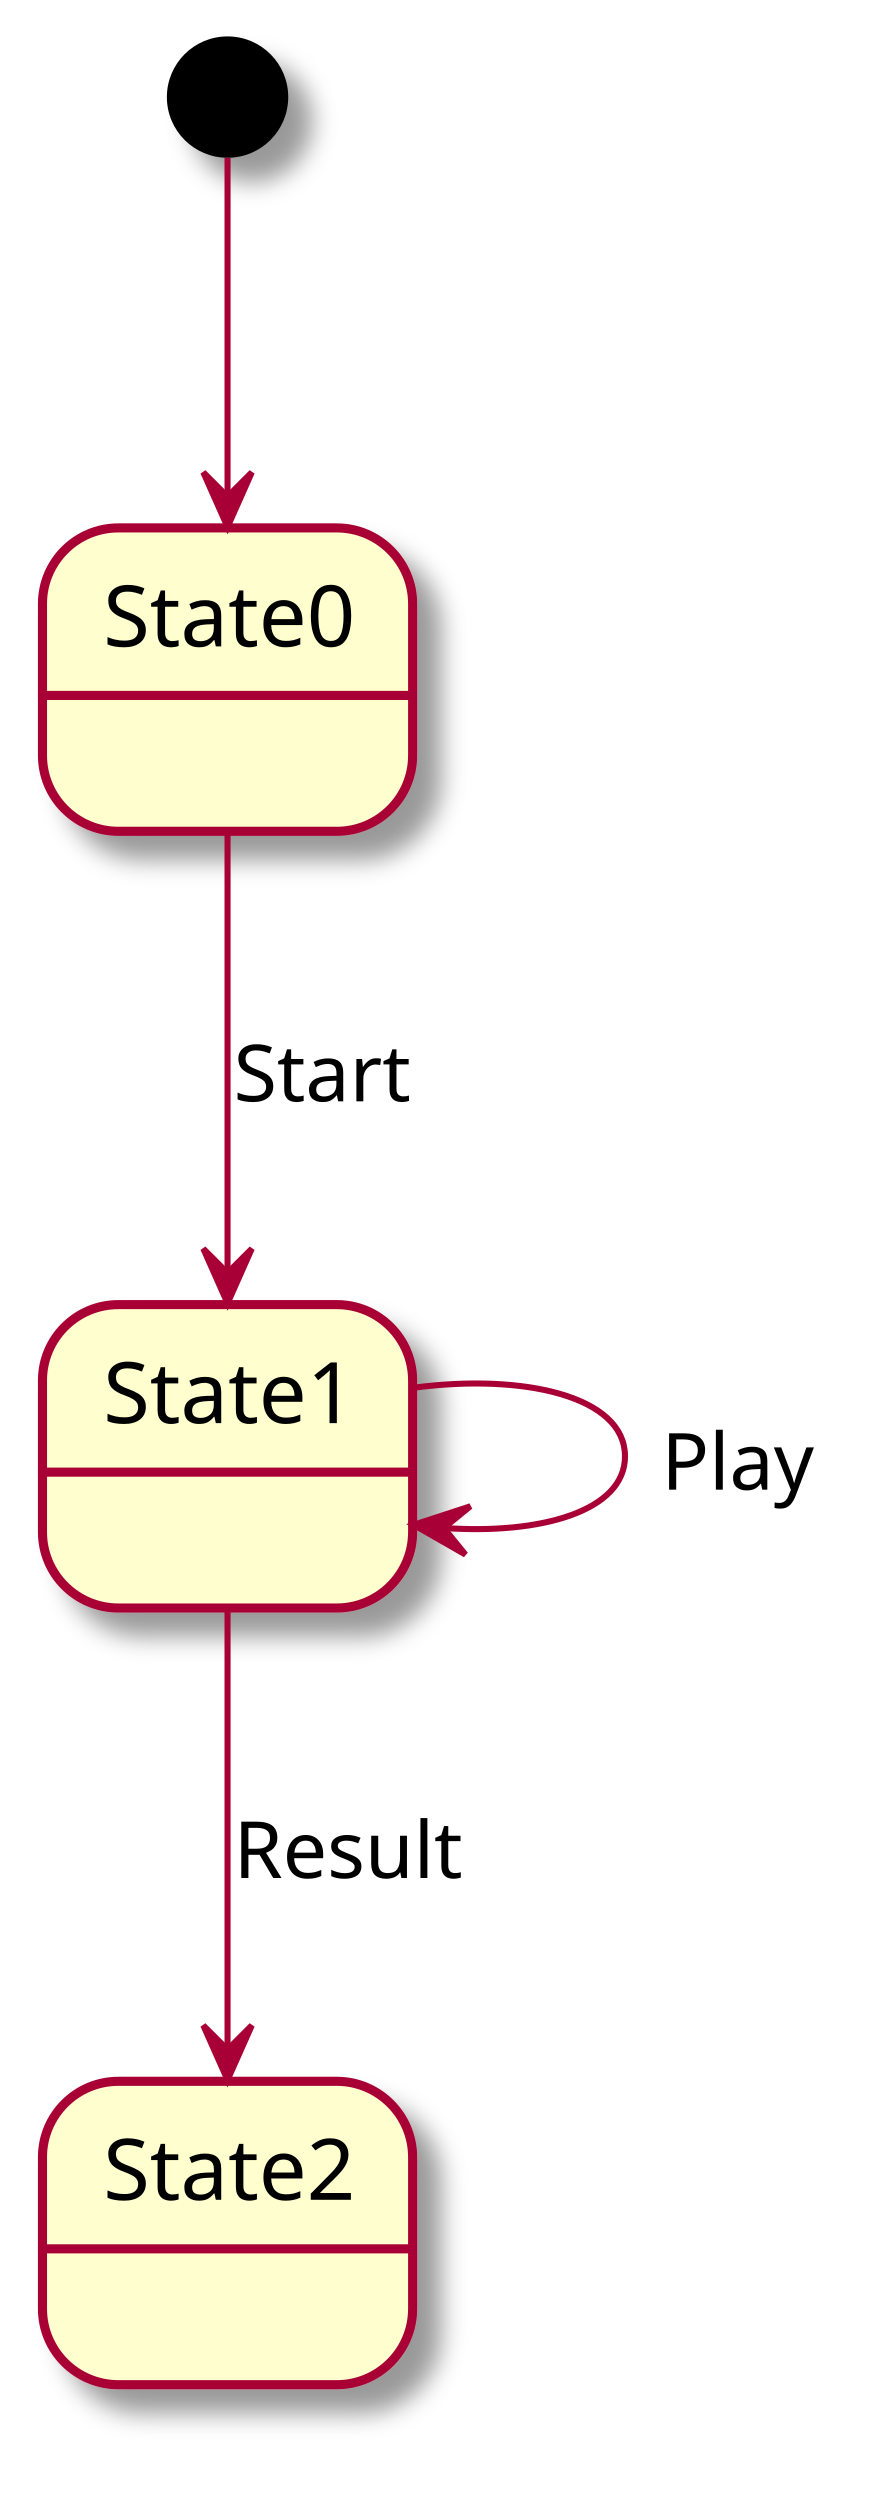
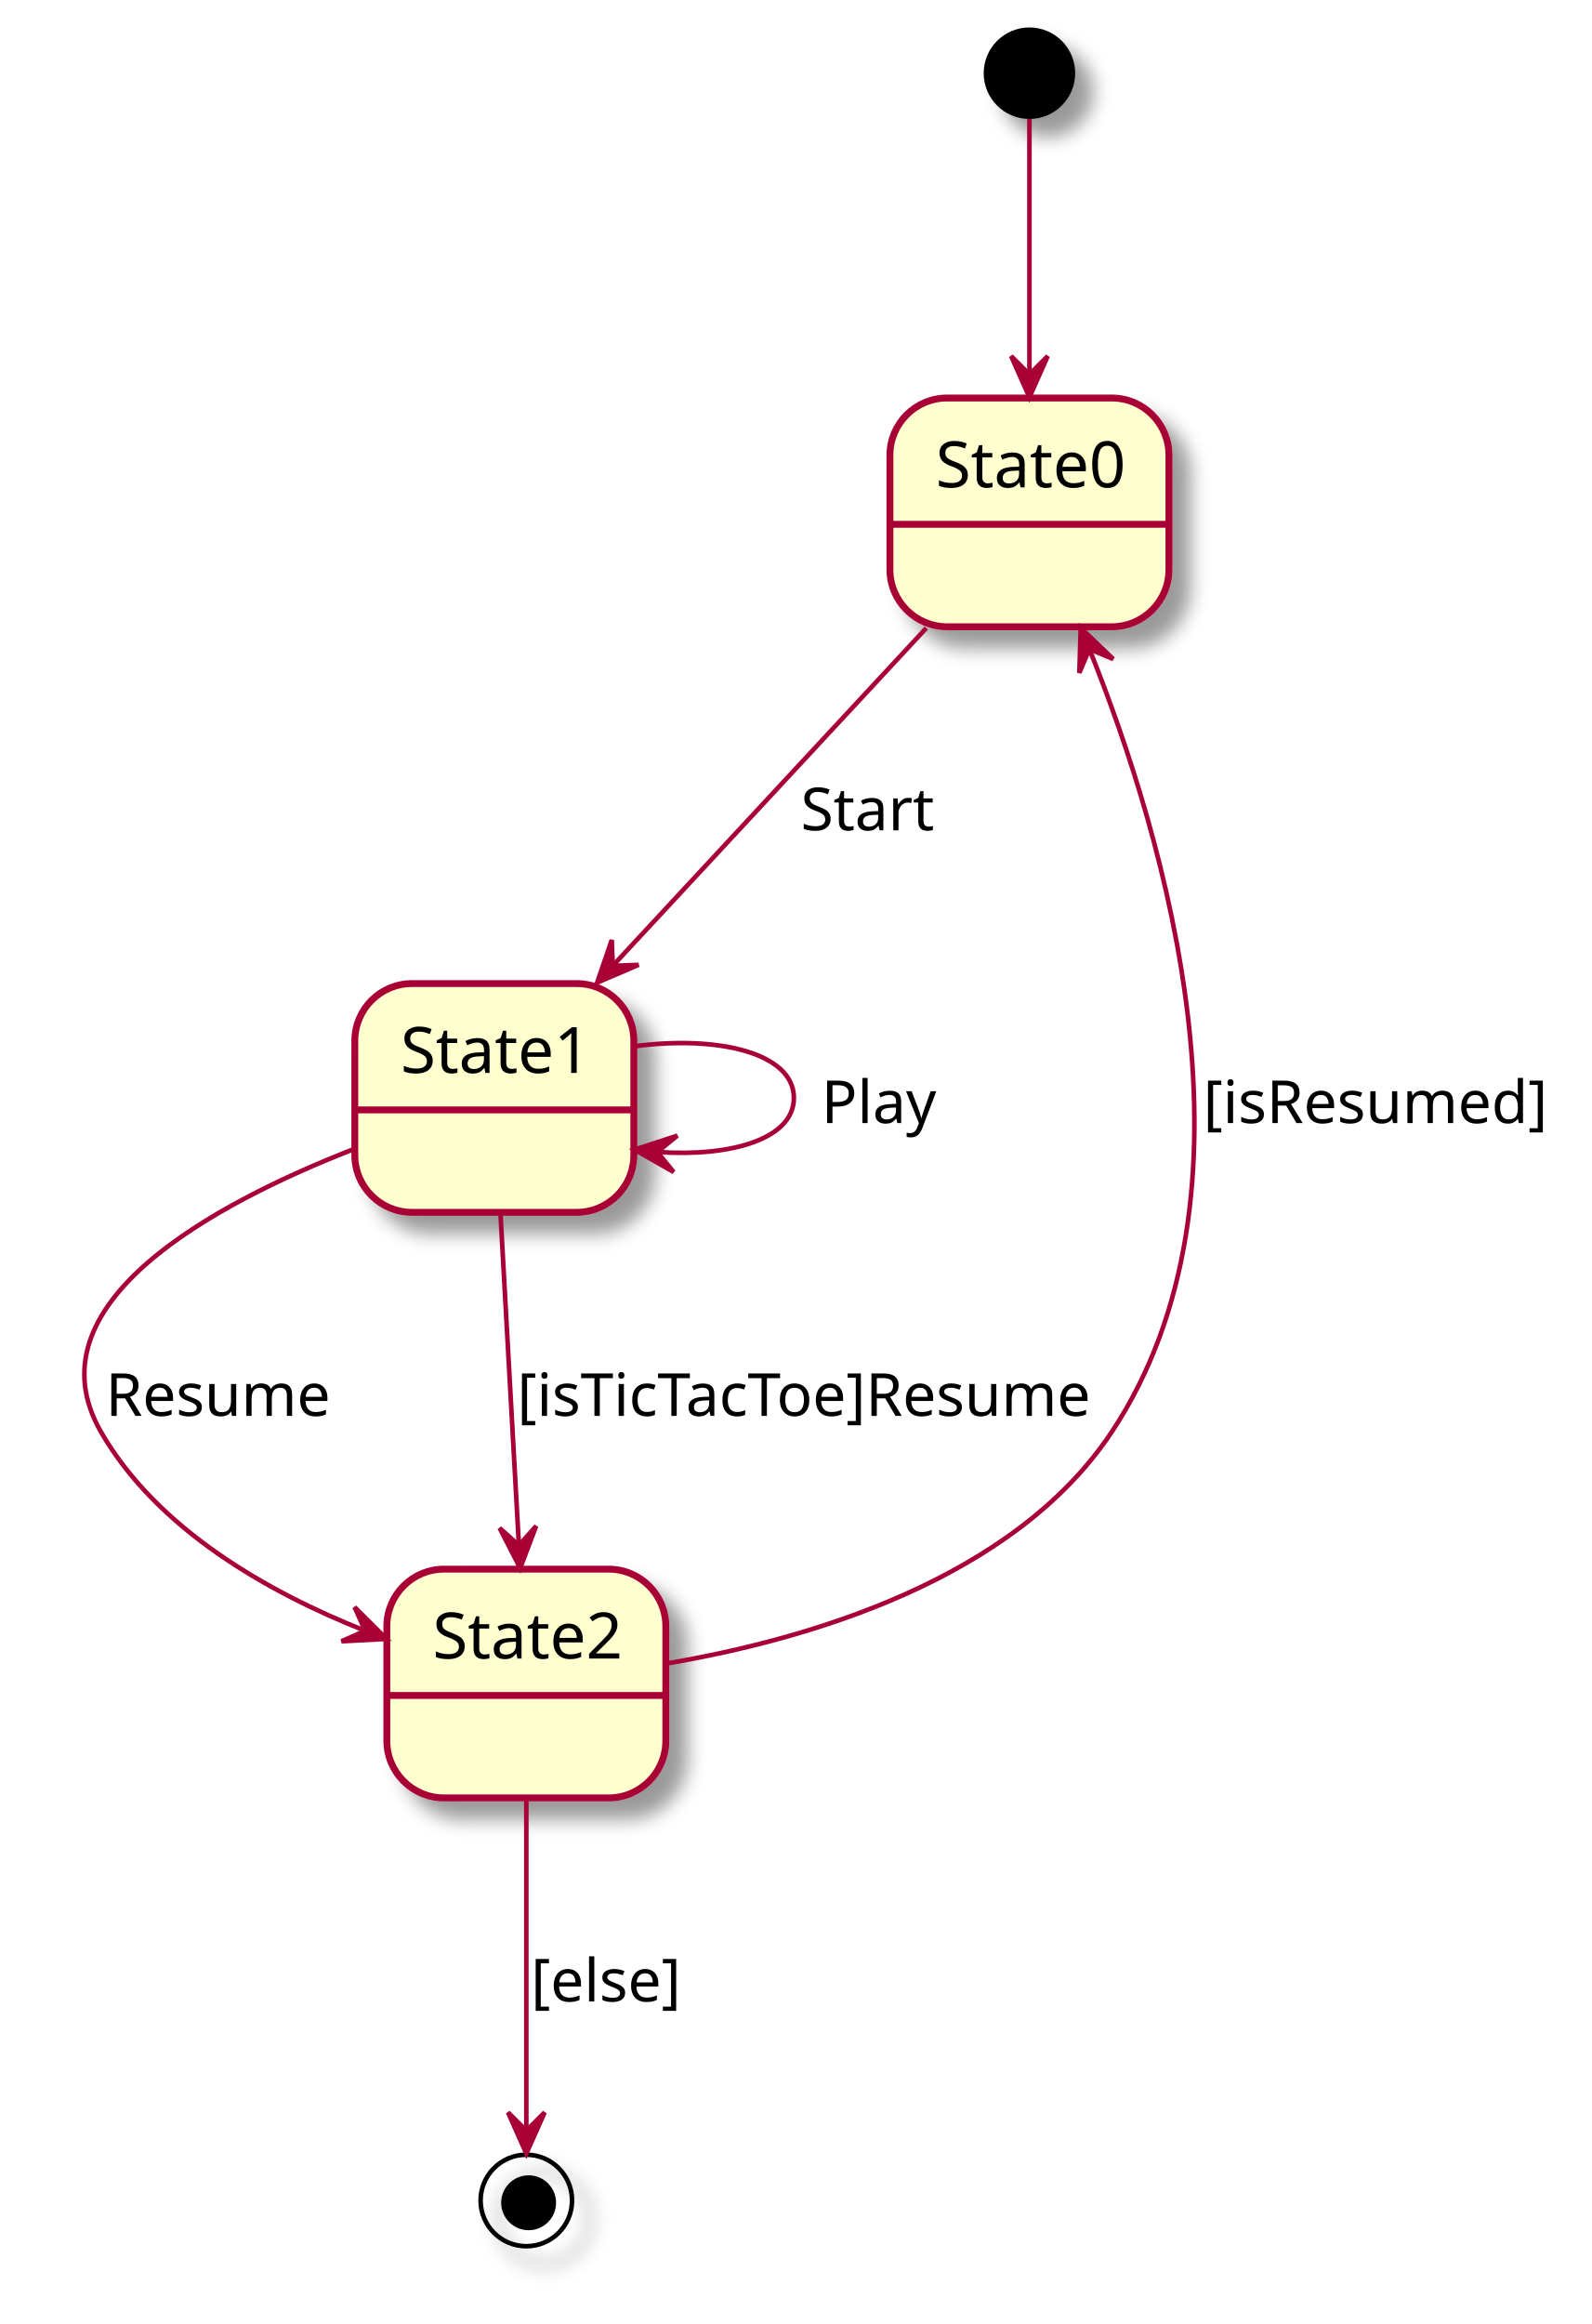
- <svg xmlns="http://www.w3.org/2000/svg" contentScriptType="application/ecmascript" contentStyleType="text/css" height="412px" preserveAspectRatio="none" style="width:147px;height:412px;" version="1.1" viewBox="0 0 147 412" width="147px" zoomAndPan="magnify">
+ <svg xmlns="http://www.w3.org/2000/svg" contentScriptType="application/ecmascript" contentStyleType="text/css" height="508px" preserveAspectRatio="none" style="width:348px;height:508px;" version="1.1" viewBox="0 0 348 508" width="348px" zoomAndPan="magnify">
  <defs>
-     <filter height="300%" id="fqx8zo86bw40v" width="300%" x="-1" y="-1">
+     <filter height="300%" id="f1krdzexroxko7" width="300%" x="-1" y="-1">
      <feGaussianBlur result="blurOut" stdDeviation="2.0" />
      <feColorMatrix in="blurOut" result="blurOut2" type="matrix" values="0 0 0 0 0 0 0 0 0 0 0 0 0 0 0 0 0 0 .4 0" />
      <feOffset dx="4.0" dy="4.0" in="blurOut2" result="blurOut3" />
      <feBlend in="SourceGraphic" in2="blurOut3" mode="normal" />
    </filter>
  </defs>
  <g>
-     <ellipse cx="37.5" cy="16" fill="#000000" filter="url(#fqx8zo86bw40v)" rx="10" ry="10" style="stroke: none; stroke-width: 1.0;" />
+     <ellipse cx="225.079" cy="16" fill="#000000" filter="url(#f1krdzexroxko7)" rx="10" ry="10" style="stroke: none; stroke-width: 1.0;" />
    <g id="State0">
-       <rect fill="#FEFECE" filter="url(#fqx8zo86bw40v)" height="50" rx="12.5" ry="12.5" style="stroke: #A80036; stroke-width: 1.5;" width="61" x="7" y="87" />
-       <line style="stroke: #A80036; stroke-width: 1.5;" x1="7" x2="68" y1="114.609" y2="114.609" />
-       <text fill="#000000" font-family="sans-serif" font-size="14" lengthAdjust="spacingAndGlyphs" textLength="41" x="17" y="106.533">State0</text>
+       <rect fill="#FEFECE" filter="url(#f1krdzexroxko7)" height="50" rx="12.5" ry="12.5" style="stroke: #A80036; stroke-width: 1.5;" width="61" x="194.579" y="87" />
+       <line style="stroke: #A80036; stroke-width: 1.5;" x1="194.579" x2="255.579" y1="114.609" y2="114.609" />
+       <text fill="#000000" font-family="sans-serif" font-size="14" lengthAdjust="spacingAndGlyphs" textLength="41" x="204.579" y="106.533">State0</text>
    </g>
    <g id="State1">
-       <rect fill="#FEFECE" filter="url(#fqx8zo86bw40v)" height="50" rx="12.5" ry="12.5" style="stroke: #A80036; stroke-width: 1.5;" width="61" x="7" y="215" />
-       <line style="stroke: #A80036; stroke-width: 1.5;" x1="7" x2="68" y1="242.609" y2="242.609" />
-       <text fill="#000000" font-family="sans-serif" font-size="14" lengthAdjust="spacingAndGlyphs" textLength="41" x="17" y="234.533">State1</text>
+       <rect fill="#FEFECE" filter="url(#f1krdzexroxko7)" height="50" rx="12.5" ry="12.5" style="stroke: #A80036; stroke-width: 1.5;" width="61" x="77.579" y="215" />
+       <line style="stroke: #A80036; stroke-width: 1.5;" x1="77.579" x2="138.579" y1="242.609" y2="242.609" />
+       <text fill="#000000" font-family="sans-serif" font-size="14" lengthAdjust="spacingAndGlyphs" textLength="41" x="87.579" y="234.533">State1</text>
    </g>
    <g id="State2">
-       <rect fill="#FEFECE" filter="url(#fqx8zo86bw40v)" height="50" rx="12.5" ry="12.5" style="stroke: #A80036; stroke-width: 1.5;" width="61" x="7" y="343" />
-       <line style="stroke: #A80036; stroke-width: 1.5;" x1="7" x2="68" y1="370.609" y2="370.609" />
-       <text fill="#000000" font-family="sans-serif" font-size="14" lengthAdjust="spacingAndGlyphs" textLength="41" x="17" y="362.533">State2</text>
+       <rect fill="#FEFECE" filter="url(#f1krdzexroxko7)" height="50" rx="12.5" ry="12.5" style="stroke: #A80036; stroke-width: 1.5;" width="61" x="84.579" y="343" />
+       <line style="stroke: #A80036; stroke-width: 1.5;" x1="84.579" x2="145.579" y1="370.609" y2="370.609" />
+       <text fill="#000000" font-family="sans-serif" font-size="14" lengthAdjust="spacingAndGlyphs" textLength="41" x="94.579" y="362.533">State2</text>
    </g>
-     <path d="M37.5,26.013 C37.5,38.698 37.5,62.409 37.5,81.57 " fill="none" id="*start-&gt;State0" style="stroke: #A80036; stroke-width: 1.0;" />
-     <polygon fill="#A80036" points="37.5,86.84,41.5,77.84,37.5,81.84,33.5,77.84,37.5,86.84" style="stroke: #A80036; stroke-width: 1.0;" />
-     <path d="M37.5,137.294 C37.5,157.95 37.5,187.669 37.5,209.651 " fill="none" id="State0-&gt;State1" style="stroke: #A80036; stroke-width: 1.0;" />
-     <polygon fill="#A80036" points="37.5,214.781,41.5,205.781,37.5,209.781,33.5,205.781,37.5,214.781" style="stroke: #A80036; stroke-width: 1.0;" />
-     <text fill="#000000" font-family="sans-serif" font-size="13" lengthAdjust="spacingAndGlyphs" textLength="28" x="38.5" y="181.495">Start</text>
-     <path d="M68.159,228.704 C86.155,226.297 103,230.062 103,240 C103,249.006 89.166,252.943 73.177,251.81 " fill="none" id="State1-&gt;State1" style="stroke: #A80036; stroke-width: 1.0;" />
-     <polygon fill="#A80036" points="68.159,251.296,76.704,256.193,73.133,251.806,77.52,248.234,68.159,251.296" style="stroke: #A80036; stroke-width: 1.0;" />
-     <text fill="#000000" font-family="sans-serif" font-size="13" lengthAdjust="spacingAndGlyphs" textLength="26" x="109" y="245.495">Play</text>
-     <path d="M37.5,265.294 C37.5,285.95 37.5,315.669 37.5,337.651 " fill="none" id="State1-&gt;State2" style="stroke: #A80036; stroke-width: 1.0;" />
-     <polygon fill="#A80036" points="37.5,342.781,41.5,333.781,37.5,337.781,33.5,333.781,37.5,342.781" style="stroke: #A80036; stroke-width: 1.0;" />
-     <text fill="#000000" font-family="sans-serif" font-size="13" lengthAdjust="spacingAndGlyphs" textLength="37" x="38.5" y="309.495">Result</text>
+     <ellipse cx="115.079" cy="481" fill="none" filter="url(#f1krdzexroxko7)" rx="10" ry="10" style="stroke: #000000; stroke-width: 1.0;" />
+     <ellipse cx="115.579" cy="481.5" fill="#000000" rx="6" ry="6" style="stroke: none; stroke-width: 1.0;" />
+     <path d="M225.079,26.013 C225.079,38.698 225.079,62.409 225.079,81.57 " fill="none" id="*start-&gt;State0" style="stroke: #A80036; stroke-width: 1.0;" />
+     <polygon fill="#A80036" points="225.079,86.84,229.079,77.84,225.079,81.84,221.079,77.84,225.079,86.84" style="stroke: #A80036; stroke-width: 1.0;" />
+     <path d="M202.52,137.294 C182.935,158.386 154.575,188.927 134.049,211.032 " fill="none" id="State0-&gt;State1" style="stroke: #A80036; stroke-width: 1.0;" />
+     <polygon fill="#A80036" points="130.568,214.781,139.623,210.906,133.97,211.117,133.76,205.464,130.568,214.781" style="stroke: #A80036; stroke-width: 1.0;" />
+     <text fill="#000000" font-family="sans-serif" font-size="13" lengthAdjust="spacingAndGlyphs" textLength="28" x="175.079" y="181.495">Start</text>
+     <path d="M138.738,228.704 C156.734,226.297 173.579,230.062 173.579,240 C173.579,249.006 159.744,252.943 143.756,251.81 " fill="none" id="State1-&gt;State1" style="stroke: #A80036; stroke-width: 1.0;" />
+     <polygon fill="#A80036" points="138.738,251.296,147.284,256.193,143.712,251.806,148.099,248.235,138.738,251.296" style="stroke: #A80036; stroke-width: 1.0;" />
+     <text fill="#000000" font-family="sans-serif" font-size="13" lengthAdjust="spacingAndGlyphs" textLength="26" x="179.579" y="245.495">Play</text>
+     <path d="M77.406,251.161 C46.654,263.161 6,285.071 22.079,313 C34.411,334.421 58.859,348.128 79.594,356.371 " fill="none" id="State1-&gt;State2" style="stroke: #A80036; stroke-width: 1.0;" />
+     <polygon fill="#A80036" points="84.501,358.249,77.526,351.296,79.832,356.462,74.666,358.768,84.501,358.249" style="stroke: #A80036; stroke-width: 1.0;" />
+     <text fill="#000000" font-family="sans-serif" font-size="13" lengthAdjust="spacingAndGlyphs" textLength="48" x="23.079" y="309.495">Resume</text>
+     <path d="M109.429,265.294 C110.576,285.95 112.227,315.669 113.448,337.651 " fill="none" id="State1-&gt;State2-1" style="stroke: #A80036; stroke-width: 1.0;" />
+     <polygon fill="#A80036" points="113.733,342.781,117.228,333.573,113.456,337.789,109.241,334.017,113.733,342.781" style="stroke: #A80036; stroke-width: 1.0;" />
+     <text fill="#000000" font-family="sans-serif" font-size="13" lengthAdjust="spacingAndGlyphs" textLength="125" x="113.079" y="309.495">[isTicTacToe]Resume</text>
+     <path d="M145.724,363.626 C176.238,358.454 221.544,345.458 243.079,313 C277.691,260.832 254.886,183.439 238.186,141.881 " fill="none" id="State2-&gt;State0" style="stroke: #A80036; stroke-width: 1.0;" />
+     <polygon fill="#A80036" points="236.286,137.239,235.994,147.083,238.181,141.866,243.398,144.053,236.286,137.239" style="stroke: #A80036; stroke-width: 1.0;" />
+     <text fill="#000000" font-family="sans-serif" font-size="13" lengthAdjust="spacingAndGlyphs" textLength="73" x="263.079" y="245.495">[isResumed]</text>
+     <path d="M115.079,393.085 C115.079,415.159 115.079,447.118 115.079,465.502 " fill="none" id="State2-&gt;*end" style="stroke: #A80036; stroke-width: 1.0;" />
+     <polygon fill="#A80036" points="115.079,470.746,119.079,461.746,115.079,465.746,111.079,461.746,115.079,470.746" style="stroke: #A80036; stroke-width: 1.0;" />
+     <text fill="#000000" font-family="sans-serif" font-size="13" lengthAdjust="spacingAndGlyphs" textLength="32" x="116.079" y="437.495">[else]</text>
  </g>
</svg>
